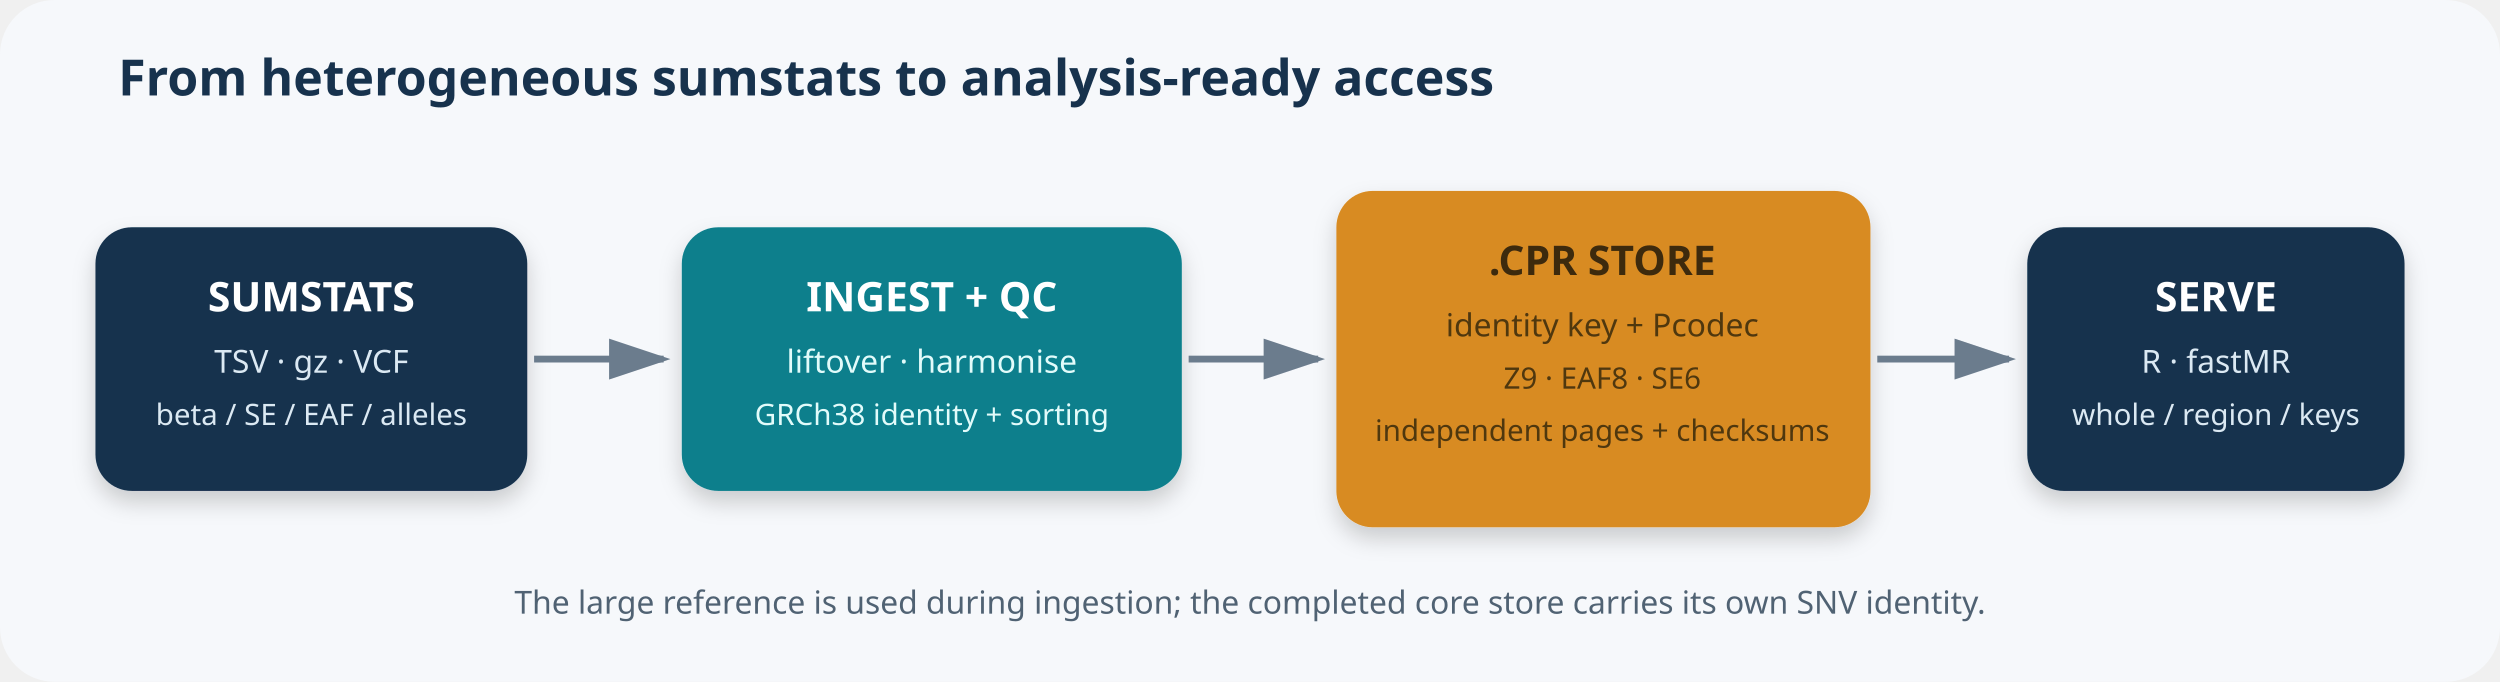
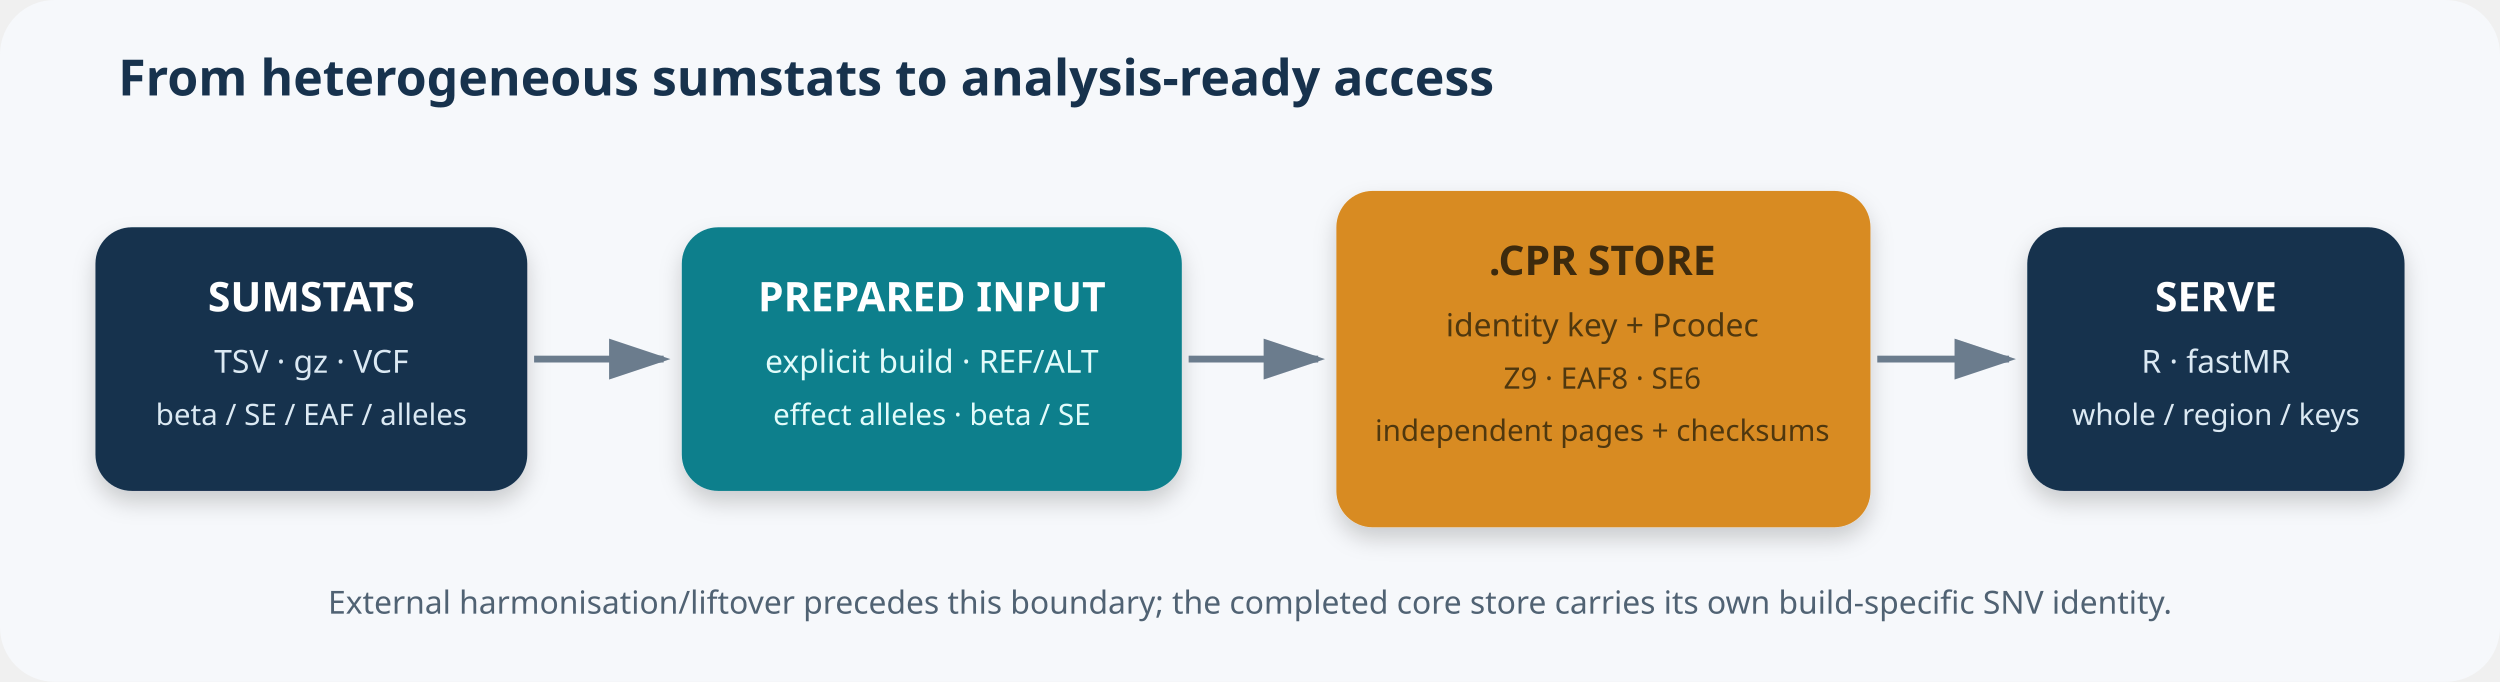
<svg xmlns="http://www.w3.org/2000/svg" width="1100" height="300" viewBox="0 0 1100 300" role="img" aria-labelledby="title desc">
  <defs>
    <linearGradient id="blue" x1="0" x2="1" y1="0" y2="1">
      <stop stop-color="#17324d" />
      <stop offset="1" stop-color="#285f86" />
    </linearGradient>
    <linearGradient id="teal" x1="0" x2="1" y1="0" y2="1">
      <stop stop-color="#087f8c" />
      <stop offset="1" stop-color="#20a39e" />
    </linearGradient>
    <linearGradient id="gold" x1="0" x2="1" y1="0" y2="1">
      <stop stop-color="#d88b24" />
      <stop offset="1" stop-color="#f3b544" />
    </linearGradient>
    <filter id="shadow" x="-20%" y="-20%" width="140%" height="150%">
      <feDropShadow dx="0" dy="5" stdDeviation="5" flood-opacity=".18" />
    </filter>
    <marker id="arrow" markerWidth="10" markerHeight="10" refX="8" refY="3" orient="auto">
      <path d="M0,0 L9,3 L0,6 Z" fill="#6b7c8d" />
    </marker>
  </defs>
  <rect width="1100" height="300" rx="24" fill="#f6f8fb" />
  <text x="52" y="42" font-family="Verdana" font-size="22" font-weight="700" fill="#17324d">From heterogeneous sumstats to analysis-ready access</text>
  <g filter="url(#shadow)" font-family="Verdana" text-anchor="middle">
    <rect x="42" y="100" width="190" height="116" rx="16" fill="#17324d" />
    <text x="137" y="137" font-size="18" font-weight="700" fill="white">SUMSTATS</text>
    <text x="137" y="164" font-size="14" fill="#dbe9f3">TSV · gz · VCF</text>
    <text x="137" y="187" font-size="13" fill="#dbe9f3">beta / SE / EAF / alleles</text>
    <rect x="300" y="100" width="220" height="116" rx="16" fill="#087f8c" />
-     <text x="410" y="137" font-size="18" font-weight="700" fill="white">INGEST + QC</text>
-     <text x="410" y="164" font-size="14" fill="#e2fbfa">liftover · harmonise</text>
-     <text x="410" y="187" font-size="13" fill="#e2fbfa">GRCh38 identity + sorting</text>
+     <text x="410" y="137" font-size="18" font-weight="700" fill="white">PREPARED INPUT</text>
+     <text x="410" y="164" font-size="14" fill="#e2fbfa">explicit build · REF/ALT</text>
+     <text x="410" y="187" font-size="13" fill="#e2fbfa">effect alleles · beta / SE</text>
    <rect x="588" y="84" width="235" height="148" rx="16" fill="#d88b24" />
    <text x="705" y="121" font-size="18" font-weight="700" fill="#3d2a0e">.CPR STORE</text>
    <text x="705" y="148" font-size="14" fill="#503710">identity key + Pcodec</text>
    <text x="705" y="171" font-size="13" fill="#503710">Z9 · EAF8 · SE6</text>
    <text x="705" y="194" font-size="13" fill="#503710">independent pages + checksums</text>
    <rect x="892" y="100" width="166" height="116" rx="16" fill="#17324d" />
    <text x="975" y="137" font-size="18" font-weight="700" fill="white">SERVE</text>
    <text x="975" y="164" font-size="14" fill="#dbe9f3">R · fastMR</text>
    <text x="975" y="187" font-size="13" fill="#dbe9f3">whole / region / keys</text>
  </g>
  <g stroke="#6b7c8d" stroke-width="3" fill="none" marker-end="url(#arrow)">
    <path d="M235 158 H292" />
    <path d="M523 158 H580" />
    <path d="M826 158 H884" />
  </g>
-   <text x="550" y="270" text-anchor="middle" font-family="Verdana" font-size="14" fill="#506273">The large reference is used during ingestion; the completed core store carries its own SNV identity.</text>
+   <text x="550" y="270" text-anchor="middle" font-family="Verdana" font-size="14" fill="#506273">External harmonisation/liftover precedes this boundary; the completed core store carries its own build-specific SNV identity.</text>
</svg>
